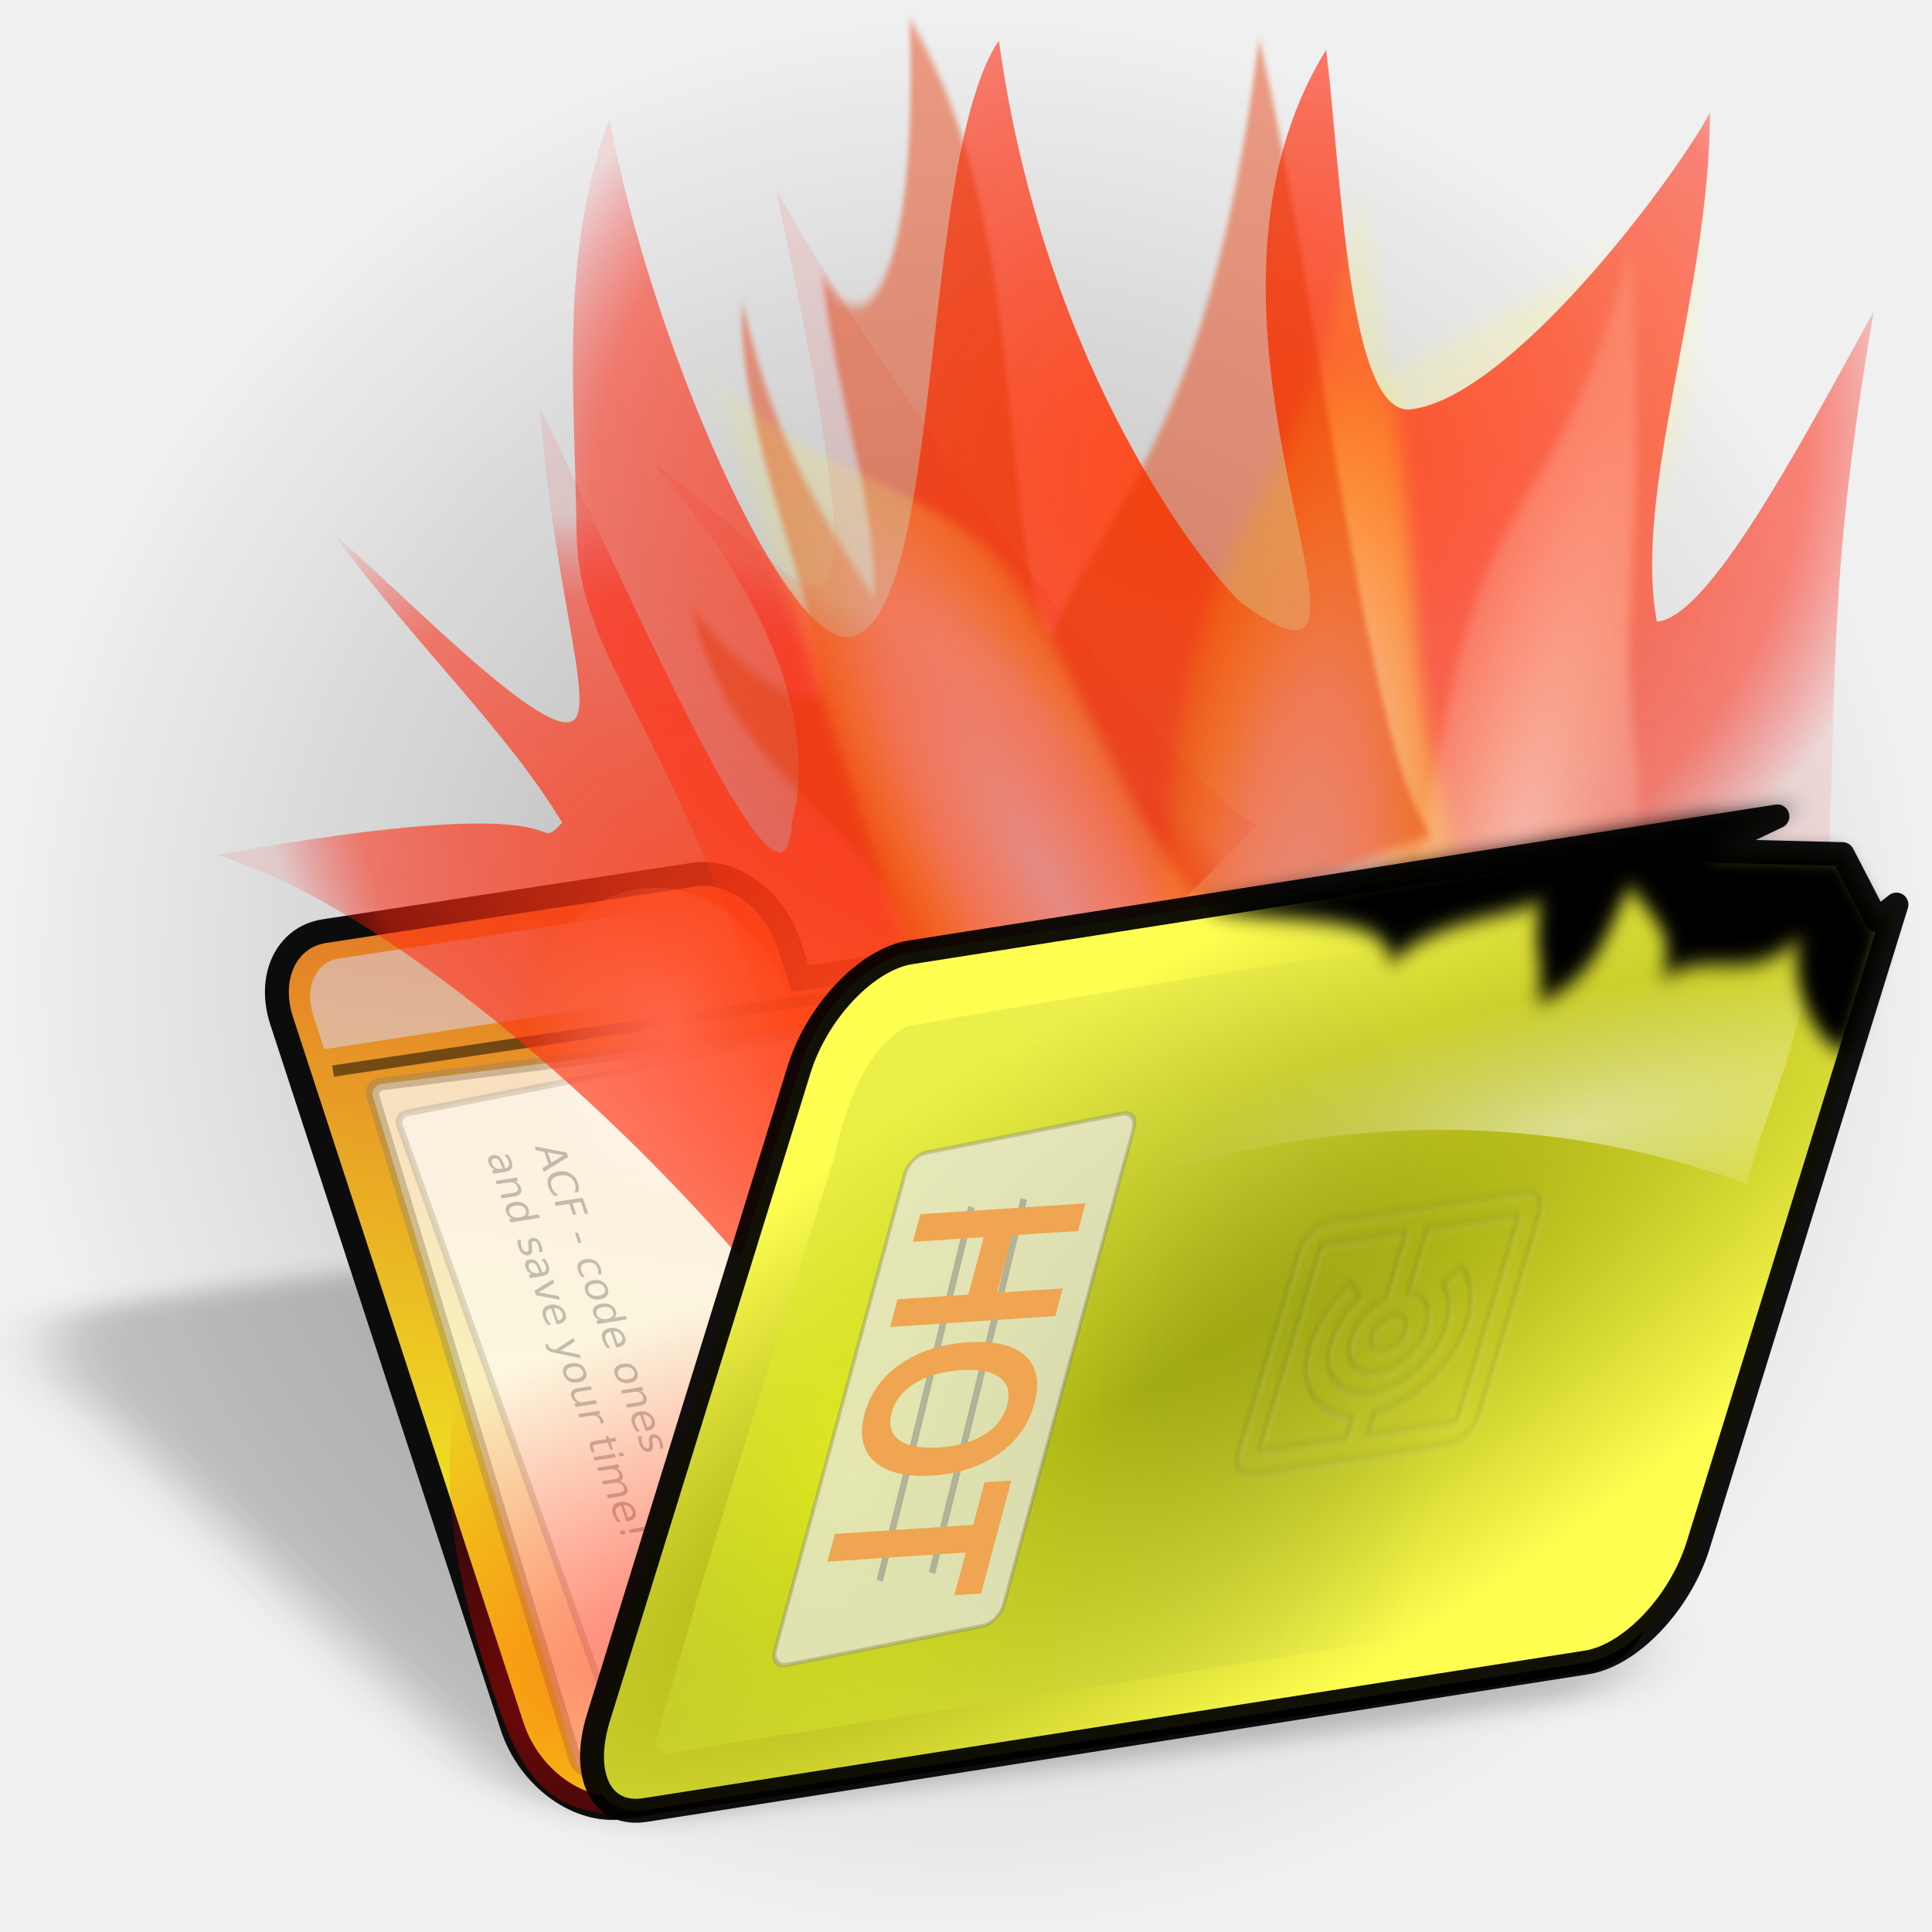
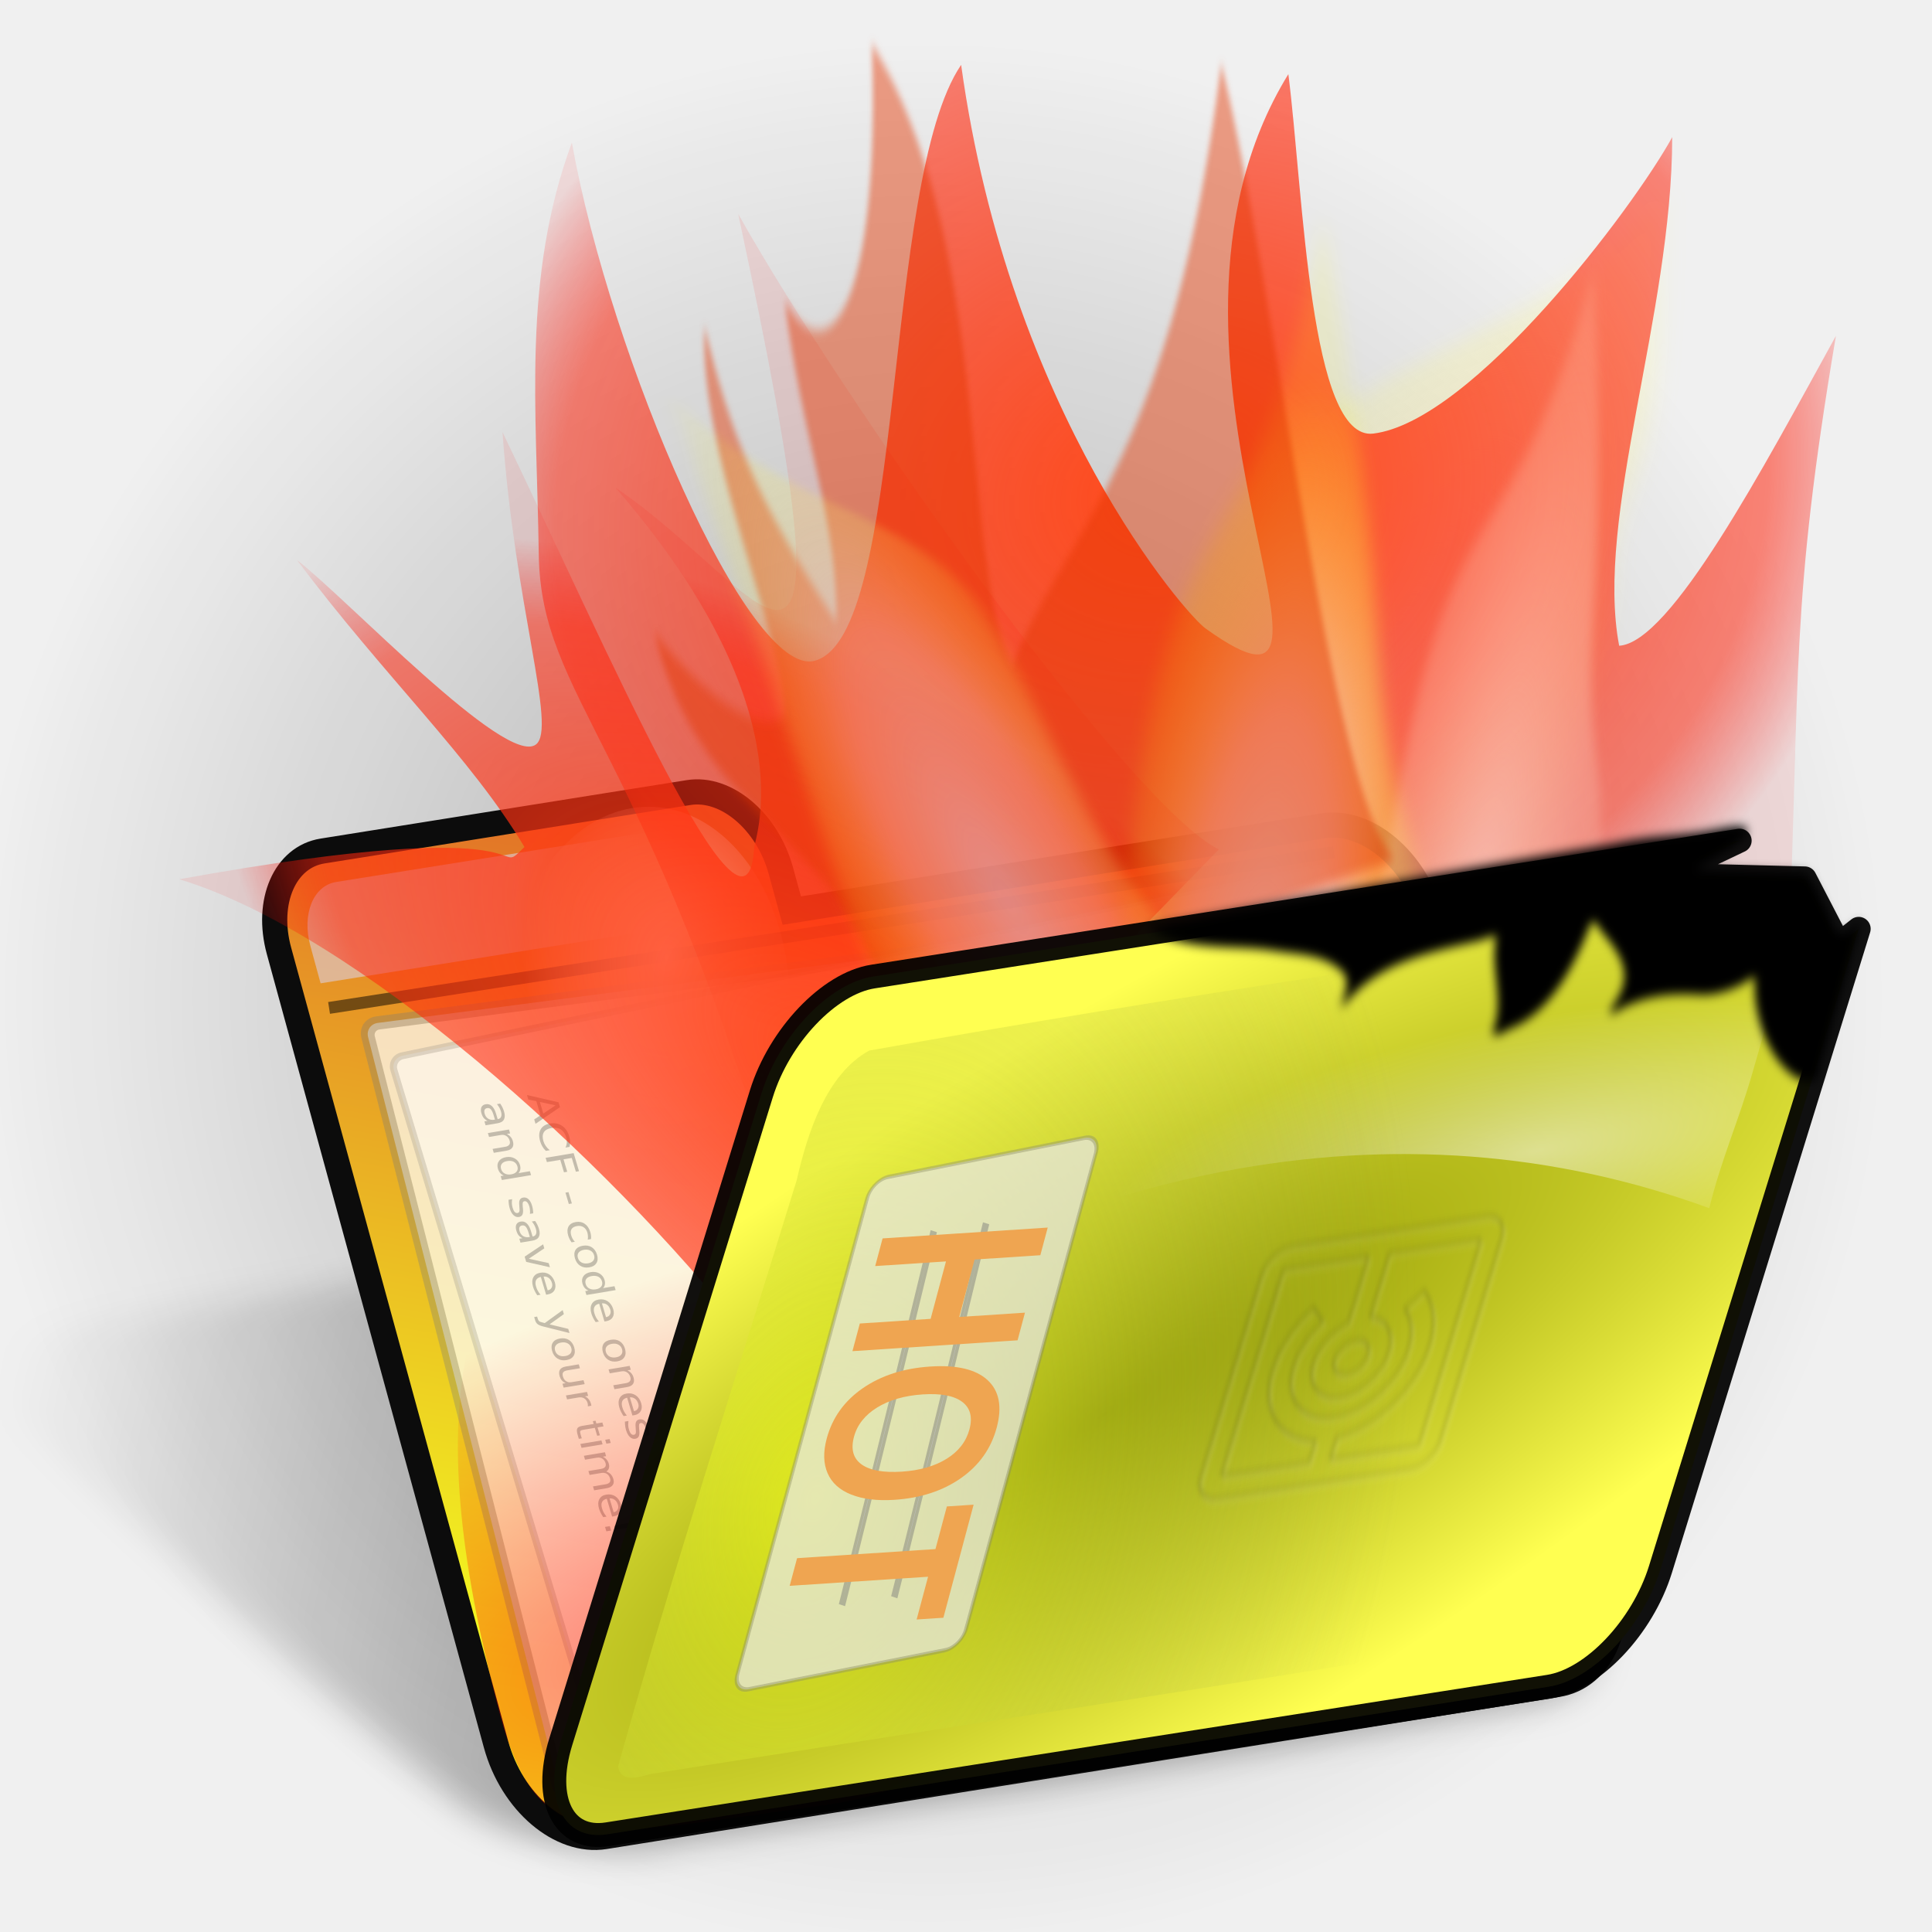
<svg xmlns="http://www.w3.org/2000/svg" xmlns:xlink="http://www.w3.org/1999/xlink" width="256" height="256" id="svg2" version="1.1">
  <defs id="defs4">
+     <linearGradient id="linearGradient3739">
+       <stop style="stop-color:#000000;stop-opacity:1;" offset="0" id="stop3741" />
+       <stop style="stop-color:#000000;stop-opacity:0;" offset="1" id="stop3743" />
+     </linearGradient>
    <linearGradient id="linearGradient4261">
      <stop style="stop-color:#ffffff;stop-opacity:1;" offset="0" id="stop4263" />
      <stop style="stop-color:#ffffff;stop-opacity:0;" offset="1" id="stop4265" />
    </linearGradient>
    <linearGradient id="linearGradient4610">
      <stop style="stop-color:#ff0000;stop-opacity:1;" offset="0" id="stop4612" />
      <stop style="stop-color:#ff0000;stop-opacity:0;" offset="1" id="stop4614" />
    </linearGradient>
    <linearGradient id="linearGradient4564">
      <stop style="stop-color:#000000;stop-opacity:1;" offset="0" id="stop4566" />
      <stop style="stop-color:#000000;stop-opacity:0;" offset="1" id="stop4568" />
    </linearGradient>
    <linearGradient id="linearGradient4483">
      <stop id="stop4485" offset="0" style="stop-color:#ffffff;stop-opacity:1;" />
      <stop id="stop4487" offset="1" style="stop-color:#ffffff;stop-opacity:1" />
    </linearGradient>
    <linearGradient id="linearGradient4419">
      <stop id="stop4421" offset="0" style="stop-color:#f3ff1f;stop-opacity:1;" />
      <stop id="stop4423" offset="1" style="stop-color:#94a151;stop-opacity:0" />
    </linearGradient>
    <linearGradient id="linearGradient4306">
      <stop style="stop-color:#ff4b1b;stop-opacity:1;" offset="0" id="stop4308" />
      <stop id="stop3737" offset="0.843" style="stop-color:#ff250d;stop-opacity:0.541;" />
      <stop style="stop-color:#ff0000;stop-opacity:0.088;" offset="1" id="stop4310" />
    </linearGradient>
    <linearGradient id="linearGradient4268">
      <stop id="stop4270" offset="0" style="stop-color:#f3ff1f;stop-opacity:1;" />
      <stop id="stop4272" offset="1" style="stop-color:#dc3e2b;stop-opacity:1;" />
    </linearGradient>
    <linearGradient id="linearGradient4260">
      <stop id="stop4262" offset="0" style="stop-color:#ffffff;stop-opacity:1;" />
      <stop style="stop-color:#fff5e4;stop-opacity:0.395;" offset="0.5" id="stop4264" />
      <stop id="stop4266" offset="1" style="stop-color:#ffd2b7;stop-opacity:0;" />
    </linearGradient>
    <linearGradient id="linearGradient3852">
      <stop id="stop3854" offset="0" style="stop-color:#daddf7;stop-opacity:1;" />
      <stop style="stop-color:#fbdfd2;stop-opacity:0.518;" offset="0.375" id="stop3856" />
      <stop id="stop3858" offset="1" style="stop-color:#ffff5e;stop-opacity:0.123;" />
    </linearGradient>
    <linearGradient id="linearGradient3794">
      <stop style="stop-color:#daddf7;stop-opacity:1;" offset="0" id="stop3796" />
      <stop id="stop3802" offset="0.5" style="stop-color:#f8cbb6;stop-opacity:0.78;" />
      <stop style="stop-color:#ffff0d;stop-opacity:0.123;" offset="1" id="stop3798" />
    </linearGradient>
    <linearGradient id="linearGradient3764">
      <stop style="stop-color:#ffffff;stop-opacity:1;" offset="0" id="stop3766" />
      <stop style="stop-color:#ffffff;stop-opacity:0.895;" offset="1" id="stop3768" />
    </linearGradient>
    <linearGradient id="linearGradient3725">
      <stop style="stop-color:#ffffff;stop-opacity:0" offset="0" id="stop3727" />
      <stop style="stop-color:#dadaff;stop-opacity:1;" offset="1" id="stop3729" />
    </linearGradient>
    <linearGradient id="linearGradient3698">
      <stop style="stop-color:#909800;stop-opacity:1;" offset="0" id="stop3700" />
      <stop style="stop-color:#ffff51;stop-opacity:1;" offset="1" id="stop3702" />
    </linearGradient>
-     <linearGradient xlink:href="#linearGradient4268" id="linearGradient3706" x1="255.728" y1="285.922" x2="353.567" y2="-69.078" gradientUnits="userSpaceOnUse" gradientTransform="matrix(0.3408073,-0.0521095,0.1284841,0.3933331,-109.3546,575.0137)" />
-     <linearGradient xlink:href="#linearGradient3725" id="linearGradient3731" x1="321.642" y1="49.381" x2="276.062" y2="29" gradientUnits="userSpaceOnUse" gradientTransform="matrix(0.3408073,-0.0521095,0.135298,0.4141926,-109.9792,573.8841)" />
+     <linearGradient xlink:href="#linearGradient4268" id="linearGradient3706" x1="255.728" y1="285.922" x2="353.567" y2="-69.078" gradientUnits="userSpaceOnUse" gradientTransform="matrix(0.3373556,-0.05385924,0.1210377,0.4424857,-108.7615,563.8657)" />
+     <linearGradient xlink:href="#linearGradient3725" id="linearGradient3731" x1="321.642" y1="49.381" x2="276.062" y2="29" gradientUnits="userSpaceOnUse" gradientTransform="matrix(0.3373556,-0.05385922,0.1274567,0.4659519,-109.3615,562.5914)" />
    <radialGradient xlink:href="#linearGradient3764" id="radialGradient3770" cx="336.405" cy="230.033" fx="336.405" fy="230.033" r="32.286" gradientTransform="matrix(1,0,0,1.663717,0,-142.1336)" gradientUnits="userSpaceOnUse" />
    <filter id="filter3840" color-interpolation-filters="sRGB">
      <feGaussianBlur stdDeviation="4.536" id="feGaussianBlur3842" />
    </filter>
    <filter id="filter3844" color-interpolation-filters="sRGB">
      <feGaussianBlur stdDeviation="4.433" id="feGaussianBlur3846" />
    </filter>
    <filter id="filter3848" color-interpolation-filters="sRGB">
      <feGaussianBlur stdDeviation="4.233" id="feGaussianBlur3850" />
    </filter>
    <linearGradient xlink:href="#linearGradient3698-0" id="linearGradient3704-4" x1="498.317" y1="125.21" x2="459.54" y2="313.781" gradientUnits="userSpaceOnUse" />
    <linearGradient id="linearGradient3698-0">
      <stop style="stop-color:#ffffff;stop-opacity:1;" offset="0" id="stop3700-9" />
      <stop style="stop-color:#ffffff;stop-opacity:0;" offset="1" id="stop3702-4" />
    </linearGradient>
-     <radialGradient xlink:href="#linearGradient3698-0" id="radialGradient3950" cx="587.041" cy="114.388" fx="587.041" fy="114.388" r="210.447" gradientTransform="matrix(0.2695144,-0.03748458,-0.03093959,0.09006586,-26.59646,609.1082)" gradientUnits="userSpaceOnUse" />
+     <radialGradient xlink:href="#linearGradient3698-0" id="radialGradient3950" cx="587.041" cy="114.388" fx="587.041" fy="114.388" r="210.447" gradientTransform="matrix(0.2695144,-0.03748458,-0.03093959,0.09006586,-31.59646,612.3225)" gradientUnits="userSpaceOnUse" />
    <linearGradient id="linearGradient3852-2">
      <stop id="stop3854-4" offset="0" style="stop-color:#daddf7;stop-opacity:1;" />
      <stop style="stop-color:#f8cbb6;stop-opacity:0.78;" offset="0.375" id="stop3856-5" />
      <stop id="stop3858-5" offset="1" style="stop-color:#ffff0d;stop-opacity:0.404;" />
    </linearGradient>
    <linearGradient id="linearGradient3794-1">
      <stop style="stop-color:#daddf7;stop-opacity:1;" offset="0" id="stop3796-5" />
      <stop id="stop3802-2" offset="0.5" style="stop-color:#f8cbb6;stop-opacity:0.78;" />
      <stop style="stop-color:#ffff0d;stop-opacity:0.211" offset="1" id="stop3798-7" />
    </linearGradient>
    <linearGradient id="linearGradient4097">
      <stop id="stop4099" offset="0" style="stop-color:#daddf7;stop-opacity:1;" />
      <stop style="stop-color:#f8cbb6;stop-opacity:0.78;" offset="0.375" id="stop4101" />
      <stop id="stop4103" offset="1" style="stop-color:#ffff0d;stop-opacity:0.404;" />
    </linearGradient>
    <radialGradient xlink:href="#linearGradient3794-1" id="radialGradient3800-2" cx="134.35" cy="-322.228" fx="134.35" fy="-322.228" r="180.817" gradientTransform="matrix(0.462438,0.1320238,-0.3890196,1.362614,298.4016,481.7275)" gradientUnits="userSpaceOnUse" />
    <linearGradient id="linearGradient4110">
      <stop style="stop-color:#daddf7;stop-opacity:1;" offset="0" id="stop4112" />
      <stop id="stop4114" offset="0.5" style="stop-color:#f8cbb6;stop-opacity:0.78;" />
      <stop style="stop-color:#ffff0d;stop-opacity:0.211" offset="1" id="stop4116" />
    </linearGradient>
    <radialGradient xlink:href="#linearGradient3794" id="radialGradient4293" gradientUnits="userSpaceOnUse" gradientTransform="matrix(0.462438,0.1320238,-0.3890196,1.362614,284.2595,481.7275)" cx="134.35" cy="-322.228" fx="134.35" fy="-322.228" r="180.817" />
-     <radialGradient xlink:href="#linearGradient4306" id="radialGradient4331" gradientUnits="userSpaceOnUse" gradientTransform="matrix(0.6191351,0.02401982,-0.07276772,0.5260815,-174.0745,452.1719)" cx="418.558" cy="92.11" fx="418.558" fy="92.11" r="153.147" />
-     <radialGradient xlink:href="#linearGradient4419" id="radialGradient4411" cx="298.95" cy="675.465" fx="298.95" fy="675.465" r="231.021" gradientTransform="matrix(0.331966,0.02091047,-0.09280586,0.492367,-4.045416,304.6314)" gradientUnits="userSpaceOnUse" />
-     <radialGradient xlink:href="#linearGradient4306" id="radialGradient4479" gradientUnits="userSpaceOnUse" gradientTransform="matrix(-0.3288422,0.1367483,0.4655661,0.4689408,116.7035,449.2393)" cx="466.605" cy="165.459" fx="466.605" fy="165.459" r="153.147" />
+     <radialGradient xlink:href="#linearGradient4306" id="radialGradient4331" gradientUnits="userSpaceOnUse" gradientTransform="matrix(0.6191351,0.02401982,-0.07276772,0.5260815,-179.0745,455.3862)" cx="418.558" cy="92.11" fx="418.558" fy="92.11" r="153.147" />
+     <radialGradient xlink:href="#linearGradient4419" id="radialGradient4411" cx="298.95" cy="675.465" fx="298.95" fy="675.465" r="231.021" gradientTransform="matrix(0.331966,0.02091047,-0.09280586,0.492367,-9.045416,307.8457)" gradientUnits="userSpaceOnUse" />
+     <radialGradient xlink:href="#linearGradient4306" id="radialGradient4479" gradientUnits="userSpaceOnUse" gradientTransform="matrix(-0.3288422,0.1367483,0.4655661,0.4689408,111.7035,452.4536)" cx="466.605" cy="165.459" fx="466.605" fy="165.459" r="153.147" />
    <radialGradient xlink:href="#linearGradient4564" id="radialGradient4574" gradientUnits="userSpaceOnUse" gradientTransform="matrix(1,0,0,0.857868,0,35.51909)" cx="-984.899" cy="249.902" fx="-984.899" fy="249.902" r="199" />
    <filter id="filter4576" color-interpolation-filters="sRGB">
      <feGaussianBlur stdDeviation="1.385" id="feGaussianBlur4578" />
    </filter>
-     <filter id="filter4588" color-interpolation-filters="sRGB">
-       <feGaussianBlur stdDeviation="8.355" id="feGaussianBlur4590" />
-     </filter>
    <radialGradient xlink:href="#linearGradient4610" id="radialGradient4616" cx="-187.888" cy="522.208" fx="-187.888" fy="522.208" r="111.117" gradientTransform="matrix(1,0,0,0.7363636,0,137.673)" gradientUnits="userSpaceOnUse" />
-     <radialGradient xlink:href="#linearGradient3698" id="radialGradient3710" cx="432.841" cy="450.007" fx="432.841" fy="450.007" r="278.333" gradientTransform="matrix(0.5260297,-0.3269732,0.0906912,0.1459027,-197.9254,708.2903)" gradientUnits="userSpaceOnUse" />
+     <radialGradient xlink:href="#linearGradient3698" id="radialGradient3710" cx="432.841" cy="450.007" fx="432.841" fy="450.007" r="278.333" gradientTransform="matrix(0.5260297,-0.3269732,0.0906912,0.1459027,-202.9254,711.5046)" gradientUnits="userSpaceOnUse" />
    <linearGradient id="linearGradient3164">
      <stop id="stop3166" offset="0" style="stop-color:#ffffff;stop-opacity:1;" />
      <stop style="stop-color:#0af27e;stop-opacity:1;" offset="0.756" id="stop3172" />
      <stop id="stop3168" offset="1" style="stop-color:#0af27e;stop-opacity:1;" />
    </linearGradient>
    <linearGradient id="linearGradient3174">
      <stop id="stop3176" offset="0" style="stop-color:#ffe2c0;stop-opacity:1;" />
      <stop style="stop-color:#000000;stop-opacity:1;" offset="0.84" id="stop3182" />
      <stop id="stop3178" offset="1" style="stop-color:#000000;stop-opacity:1;" />
    </linearGradient>
    <filter id="filter4224" color-interpolation-filters="sRGB">
      <feGaussianBlur stdDeviation="2" id="feGaussianBlur4226" />
    </filter>
-     <radialGradient xlink:href="#linearGradient4610" id="radialGradient4233" gradientUnits="userSpaceOnUse" gradientTransform="matrix(0.8622935,-0.3397156,0.214283,0.3152777,73.70279,425.3577)" cx="-204.212" cy="537.542" fx="-204.212" fy="537.542" r="111.117" />
+     <radialGradient xlink:href="#linearGradient4610" id="radialGradient4233" gradientUnits="userSpaceOnUse" gradientTransform="matrix(0.8566534,-0.3692154,0.2069339,0.3561573,76.25229,396.5948)" cx="-204.212" cy="537.542" fx="-204.212" fy="537.542" r="111.117" />
    <filter id="filter4255" color-interpolation-filters="sRGB">
      <feGaussianBlur stdDeviation="3.414" id="feGaussianBlur4257" />
    </filter>
    <radialGradient xlink:href="#linearGradient4261" id="radialGradient4267" cx="-448.508" cy="1464.68" fx="-448.508" fy="1464.68" r="77.272" gradientTransform="matrix(1,0,0,0.8169815,0,268.0636)" gradientUnits="userSpaceOnUse" />
    <radialGradient xlink:href="#linearGradient4261" id="radialGradient3746" gradientUnits="userSpaceOnUse" gradientTransform="matrix(1,0,0,0.8169815,0,268.0636)" cx="-438.536" cy="1445.813" fx="-438.536" fy="1445.813" r="77.272" />
    <radialGradient xlink:href="#linearGradient4260" id="radialGradient3748" gradientUnits="userSpaceOnUse" gradientTransform="matrix(0.7443518,0.5329815,-0.8659231,2.563268,92.71256,814.7433)" cx="134.35" cy="-322.228" fx="134.35" fy="-322.228" r="180.817" />
    <radialGradient xlink:href="#linearGradient3852" id="radialGradient3750" gradientUnits="userSpaceOnUse" gradientTransform="matrix(0.3558316,0.3032365,-0.8063512,0.4383624,108.6921,154.7778)" cx="150.534" cy="-343.843" fx="150.534" fy="-343.843" r="180.817" />
    <radialGradient xlink:href="#linearGradient3794" id="radialGradient3752" gradientUnits="userSpaceOnUse" gradientTransform="matrix(0.6279556,-0.1003267,0.1200544,1.963273,302.0451,716.6414)" cx="177.651" cy="-324.87" fx="177.651" fy="-324.87" r="180.817" />
+     <linearGradient xlink:href="#linearGradient3739" id="linearGradient3751" x1="6.389" y1="649.504" x2="-79.875" y2="629.504" gradientUnits="userSpaceOnUse" />
+     <filter id="filter3753">
+       <feGaussianBlur stdDeviation="2.199" id="feGaussianBlur3755" />
+     </filter>
+     <filter id="filter3759">
+       <feGaussianBlur stdDeviation="1.776" id="feGaussianBlur3761" />
+     </filter>
  </defs>
  <g id="layer4" style="display:inline" transform="translate(80.55254,-448.1164)">
-     <path style="opacity:0.2;fill:#000000;fill-opacity:1;stroke:none;display:inline;filter:url(#filter4588)" d="m 288.628,245.033 c -52.608,1.796 -105.487,-2.586 -157.92,2.558 -23.709,7.763 -36.266,35.12 -31.667,58.848 0.588,78.411 -1.504,156.88 1.337,235.25 5.981,27.334 36.513,44.391 63.344,39.312 124.394,-0.719 248.813,1.566 373.188,-1.281 28.587,-5.66 49.892,-30.752 56.519,-58.369 21.939,-56.454 47.828,-111.44 66.762,-168.974 2.232,-24.425 -22.906,-45.51 -46.562,-41.344 -14.507,-0.519 -29.024,0.465 -43.531,-0.062 -11.205,-21.735 -38,-30.807 -61.312,-27.368 -57.697,0.503 -115.397,0.404 -173.094,-0.038 -4.304,-21.559 -24.649,-39.518 -47.062,-38.531 z" id="path4333" transform="matrix(0.3105875,-0.04041505,0.2198479,0.203584,-165.3941,576.8046)" />
-     <path style="opacity:0.3;fill:url(#radialGradient4574);fill-opacity:1;stroke:none;display:inline" id="path4562" d="m -785.899,249.902 a 199,170.716 0 1 1 -398,0 199,170.716 0 1 1 398,0 z" transform="matrix(0.6371785,0,0,0.7427465,675.2587,391.3468)" />
+     <path style="opacity:0.3;fill:url(#linearGradient3751);fill-opacity:1;stroke:none;display:inline;filter:url(#filter3753)" d="m -30.43,617.325 c -15.864,2.964 -33.206,4.724 -48.26,8.338 -5.579,2.705 -3.286,8.717 3.494,13.163 17.886,15.416 37.457,33.475 56.031,48.771 8.021,5.087 21.315,6.932 28.466,4.601 38.307,-6.313 77.299,-12.036 115.12,-18.767 7.563,-2.533 8.486,-8.532 4.299,-14.301 -5.962,-12.208 -12.871,-26.823 -20.007,-39.095 -4.825,-4.922 -17.359,-7.828 -23.735,-5.834 -4.604,0.618 -8.871,1.531 -13.476,2.147 -8.373,-3.725 -18.707,-4.183 -25.14,-2.349 -17.729,2.962 -35.596,5.805 -53.538,8.58 -6.199,-4.033 -16.546,-6.561 -23.254,-5.255 z" id="path4333" />
+     <path style="opacity:0.3;fill:url(#radialGradient4574);fill-opacity:1;stroke:none;display:inline" id="path4562" d="m -785.899,249.902 a 199,170.716 0 1 1 -398,0 199,170.716 0 1 1 398,0 z" transform="matrix(0.6371785,0,0,0.7427465,670.2587,394.561)" />
  </g>
  <g id="layer1" style="display:inline" transform="translate(80.55254,-448.1164)">
-     <path style="fill:url(#linearGradient3706);fill-opacity:1;stroke:#0c0c0c;stroke-width:3.17;stroke-miterlimit:4;stroke-opacity:1;stroke-dasharray:none" d="m -37.573,571.498 c -5.033,0.77 -7.557,6.065 -5.66,11.874 l 5.569,17.049 5.019,15.365 19.943,61.053 c 2.237,6.848 8.809,11.636 14.743,10.729 L 129.599,668.063 c 5.934,-0.907 8.912,-7.155 6.675,-14.004 l -24.962,-76.417 c -2.237,-6.848 -8.815,-11.622 -14.749,-10.715 l -71.08,10.868 -1.534,-4.695 c -1.898,-5.809 -7.476,-9.865 -12.51,-9.096 l -49.012,7.494 z" id="rect2916" />
-     <rect style="opacity:0.7;fill:#ffffff;fill-opacity:1;stroke:#797979;stroke-width:1.708;stroke-miterlimit:4;stroke-opacity:0.464;stroke-dasharray:none" id="rect3708" width="136.42" height="95.181" x="-205.809" y="591.813" ry="1.554" transform="matrix(0.99207,-0.1256863,0.2916487,0.9565255,0,0)" />
-     <rect ry="1.486" y="585.893" x="-230.234" height="91.026" width="127.726" id="rect3710" style="opacity:0.5;fill:#ffffff;fill-opacity:1;stroke:#797979;stroke-width:0.884;stroke-miterlimit:4;stroke-opacity:0.464;stroke-dasharray:none" transform="matrix(0.9812305,-0.1928385,0.3376218,0.9412819,0,0)" />
-     <text xml:space="preserve" style="font-size:5.252px;font-style:normal;font-weight:normal;opacity:0.228;fill:#000000;fill-opacity:1;stroke:none;font-family:Bitstream Vera Sans" x="585.519" y="214.809" id="text3712" transform="matrix(0.3423481,0.9672269,-0.9784422,0.1566372,0,0)">
-       <tspan id="tspan3714" x="585.519" y="214.809">ACF - code ones </tspan>
-       <tspan x="585.519" y="221.374" id="tspan3716">and save your time!</tspan>
+     <path style="fill:url(#linearGradient3706);fill-opacity:1;stroke:#0c0c0c;stroke-width:3.335;stroke-miterlimit:4;stroke-opacity:1;stroke-dasharray:none" d="m -37.818,560.881 c -4.982,0.795 -7.554,6.696 -5.766,13.231 l 5.246,19.179 4.728,17.285 18.787,68.682 c 2.107,7.704 8.526,13.157 14.4,12.219 L 125.843,671.318 c 5.874,-0.938 8.908,-7.9 6.801,-15.604 l -23.515,-85.967 c -2.107,-7.704 -8.533,-13.141 -14.407,-12.204 l -70.36,11.233 -1.445,-5.282 c -1.788,-6.535 -7.237,-11.155 -12.219,-10.359 l -48.516,7.746 z" id="rect2916" />
+     <rect style="opacity:0.7;fill:#ffffff;fill-opacity:1;stroke:#797979;stroke-width:1.791;stroke-miterlimit:4;stroke-opacity:0.464;stroke-dasharray:none" id="rect3708" width="135.042" height="105.658" x="-176.485" y="579.013" ry="1.725" transform="matrix(0.9916516,-0.1289458,0.2466483,0.9691051,0,0)" />
+     <rect ry="1.644" y="572.173" x="-198.204" height="100.713" width="126.821" id="rect3710" style="opacity:0.5;fill:#ffffff;fill-opacity:1;stroke:#797979;stroke-width:0.927;stroke-miterlimit:4;stroke-opacity:0.464;stroke-dasharray:none" transform="matrix(0.9788688,-0.2044892,0.2887034,0.9574186,0,0)" />
+     <text xml:space="preserve" style="font-size:5.525px;font-style:normal;font-weight:normal;opacity:0.228;fill:#000000;fill-opacity:1;stroke:none;font-family:Bitstream Vera Sans" x="544.451" y="193.617" id="text3712" transform="matrix(0.3076793,1.034546,-0.9206697,0.1544613,0,0)">
+       <tspan id="tspan3714" x="544.451" y="193.617">ACF - code ones </tspan>
+       <tspan x="544.451" y="200.524" id="tspan3716">and save your time!</tspan>
    </text>
-     <path style="opacity:0.5;fill:url(#linearGradient3731);fill-opacity:1;stroke:none" d="m -35.679,575.135 c -3.08,0.471 -4.575,3.863 -3.352,7.607 l 1.438,4.401 58.534,-8.95 -1.438,-4.401 c -1.223,-3.744 -4.686,-6.377 -7.766,-5.906 l -47.415,7.25 z" id="rect3718" />
-     <path style="opacity:0.5;fill:#000000;stroke:#000000;stroke-width:1.502;stroke-linecap:butt;stroke-linejoin:miter;stroke-miterlimit:4;stroke-opacity:1;stroke-dasharray:none;display:inline" d="M -36.415,590.037 98.11,570.012" id="path4604" />
-     <path style="opacity:0.5;fill:url(#radialGradient4233);fill-opacity:1;stroke:none;display:inline" d="m 63.388,641.589 c 7.712,17.408 -6.994,40.27 -33.909,43.721 -29.312,3.759 -37.224,7.636 -43.722,-10.26 -12.241,-33.71 -8.536,-57.171 17.153,-65.911 25.689,-8.74 52.766,15.042 60.478,32.45 z" id="path4608" />
-     <path style="fill:url(#radialGradient3746);fill-opacity:1;stroke:none;display:inline" id="path4259" d="m -371.736,1464.68 a 76.772,62.629 0 1 1 -153.543,0 76.772,62.629 0 1 1 153.543,0 z" transform="matrix(0.2489009,0,0,0.3751426,117.9309,39.8593)" />
+     <path style="opacity:0.5;fill:url(#linearGradient3731);fill-opacity:1;stroke:none" d="m -36.001,564.982 c -3.049,0.487 -4.576,4.268 -3.424,8.479 l 1.354,4.951 57.941,-9.25 -1.354,-4.951 c -1.152,-4.212 -4.533,-7.209 -7.582,-6.722 l -46.935,7.493 z" id="rect3718" />
+     <path style="opacity:0.5;fill:#000000;stroke:#000000;stroke-width:1.58;stroke-linecap:butt;stroke-linejoin:miter;stroke-miterlimit:4;stroke-opacity:1;stroke-dasharray:none;display:inline" d="M -36.95,581.671 96.204,561.022" id="path4604" />
+     <path style="opacity:0.5;fill:url(#radialGradient4233);fill-opacity:1;stroke:none;display:inline" d="m 62.848,638.77 c 7.357,19.61 -7.506,45.035 -34.139,48.544 -29.004,3.822 -37.769,7.705 -43.027,-12.08 -10.19,-38.338 -7.579,-64.181 17.921,-73.633 25.5,-9.452 51.887,17.559 59.245,37.169 z" id="path4608" />
+     <path style="fill:url(#radialGradient3746);fill-opacity:1;stroke:none;display:inline" id="path4259" d="m -371.736,1464.68 a 76.772,62.629 0 1 1 -153.543,0 76.772,62.629 0 1 1 153.543,0 z" transform="matrix(0.2458138,0.00331244,-0.00558209,0.4203912,123.668,-32.81272)" />
  </g>
  <g id="layer3" style="display:inline" transform="translate(80.55254,-448.1164)">
-     <path transform="matrix(0.2752595,-0.1382395,0.0870427,0.4060822,-17.7651,573.0304)" style="fill:url(#radialGradient3750);fill-opacity:1;stroke:none;display:inline;filter:url(#filter3840)" d="M 163.645,222.017 C 258.599,127.062 301.195,184.42 327.459,65.222 360.672,-85.514 529.951,-4.142 605.181,-48.168 578.488,41.403 556.461,31.408 546.54,57.193 522.381,119.98 418.203,153.326 525.279,224.037" id="path3836" />
-     <path style="fill:url(#radialGradient4331);fill-opacity:1;stroke:none;display:inline" d="M 28.118,605.424 C 10.152,543.124 -3.899,537.732 -4.165,518.313 -4.43,499.013 -6.386,481.755 0.221,463.804 5.396,492.617 23.662,534.71 32.363,532.465 c 12.222,-3.153 8.914,-63.454 19.438,-78.967 6.415,46.338 29.969,73.044 32.412,74.696 24.473,17.533 -12.072,-36.051 10.947,-73.468 2.015,15.856 2.811,48.666 11.259,47.629 13.145,-1.614 34.449,-29.879 39.605,-39.276 -0.026,23.599 -10.274,50.402 -7.029,67.388 6.845,-0.421 19.1,-23.583 28.721,-41.061 -6.072,35.943 -4.719,44.776 -6.257,81.056" id="path4297" />
-     <path style="fill:url(#radialGradient4293);fill-opacity:1;stroke:none;display:inline;filter:url(#filter3848)" d="M 264.66,234.139 C 359.614,139.184 385.878,112.92 412.142,-6.278 445.355,-157.014 492.954,-107.293 547.503,-248.714 c 24.244,163.645 0,169.706 20.203,240.416 C 587.909,62.413 519.218,165.448 626.295,236.159" id="path3784" transform="matrix(0.242452,-0.03642189,0.02808876,0.3462321,-26.05693,579.7429)" />
-     <path id="path4477" d="m 85.945,557.456 c -11.808,-5.832 -49.387,-58.746 -63.688,-84.219 16.733,77.842 3.89,49.857 -16.274,36.261 25.301,29.123 18.529,46.176 18.385,47.787 -0.963,16.779 -19.705,-26.759 -33.336,-55.129 1.611,23.086 7.231,39.24 4.435,41.391 -3.97,3.054 -25.248,-19.54 -31.663,-24.429 11.643,15.51 23.037,26.152 30.136,38.017 -4.779,4.708 5.297,-4.951 -45.741,4.273 23.374,7.065 56.618,36.877 75.105,60.401" style="fill:url(#radialGradient4479);fill-opacity:1;stroke:none;display:inline" />
-     <path id="path4256" d="M 264.66,234.139 C 359.614,139.184 385.878,112.92 412.142,-6.278 445.355,-157.014 492.954,-107.293 547.503,-248.714 c 24.244,163.645 0,169.706 20.203,240.416 C 587.909,62.413 519.218,165.448 626.295,236.159" style="opacity:0.5;fill:url(#radialGradient3748);fill-opacity:1;stroke:none;display:inline;filter:url(#filter3848)" transform="matrix(0.170931,-0.01502474,-0.01200239,0.2786465,39.07347,558.0909)" />
-     <path transform="matrix(-0.3323935,0.1189895,0.1006709,0.448301,197.5841,436.5898)" id="path4425" d="m 322.24,187.058 c 18.643,-23.726 -3.836,-174.216 -1.787,-234.804 52.002,105.407 95.312,111.707 126.945,144.003 10.78,-33.54 -28.298,-117.687 0.369,-183.667 17.278,69.454 43.231,88.822 53.407,61.668 5.201,40.645 -1.476,64.143 7.514,93.181 19.472,-41.385 23.589,-62.062 24.245,-93.88 12.882,34.973 -3.772,91.792 2.505,114.558 19.406,3.232 41.093,-35.497 41.429,-35.834 -1.767,62.309 -60.331,74.211 -54.74,136.798" style="opacity:0.829;fill:#e43500;fill-opacity:0.548;stroke:none;display:inline;filter:url(#filter4576)" />
-     <path id="path3832" d="m 163.645,222.017 c 94.954,-94.954 88.32,-156.202 114.584,-275.4 33.213,-150.736 19.81,-100.075 51.462,-249.716 36.226,100.279 104.088,145.643 124.291,216.354 20.203,70.711 -35.778,240.071 71.298,310.782" style="opacity:0.5;fill:url(#radialGradient3752);fill-opacity:1;stroke:none;display:inline;filter:url(#filter3844)" transform="matrix(0.1318964,-0.1405117,0.1059228,0.2009019,1.991932,604.5134)" />
+     <path transform="matrix(0.2752595,-0.1382395,0.0870427,0.4060822,-22.7651,576.2447)" style="fill:url(#radialGradient3750);fill-opacity:1;stroke:none;display:inline;filter:url(#filter3840)" d="M 163.645,222.017 C 258.599,127.062 301.195,184.42 327.459,65.222 360.672,-85.514 529.951,-4.142 605.181,-48.168 578.488,41.403 556.461,31.408 546.54,57.193 522.381,119.98 418.203,153.326 525.279,224.037" id="path3836" />
+     <path style="fill:url(#radialGradient4331);fill-opacity:1;stroke:none;display:inline" d="M 23.118,608.638 C 5.152,546.338 -8.899,540.946 -9.165,521.528 c -0.265,-19.3 -2.221,-36.558 4.387,-54.51 5.175,28.813 23.441,70.906 32.142,68.661 12.222,-3.153 8.914,-63.454 19.438,-78.967 6.415,46.338 29.969,73.044 32.412,74.696 24.473,17.533 -12.072,-36.051 10.947,-73.468 2.015,15.856 2.811,48.666 11.259,47.629 13.145,-1.614 34.449,-29.879 39.605,-39.276 -0.026,23.599 -10.274,50.402 -7.029,67.388 6.845,-0.421 19.1,-23.583 28.721,-41.061 -6.072,35.943 -4.719,44.776 -6.257,81.056" id="path4297" />
+     <path style="fill:url(#radialGradient4293);fill-opacity:1;stroke:none;display:inline;filter:url(#filter3848)" d="M 264.66,234.139 C 359.614,139.184 385.878,112.92 412.142,-6.278 445.355,-157.014 492.954,-107.293 547.503,-248.714 c 24.244,163.645 0,169.706 20.203,240.416 C 587.909,62.413 519.218,165.448 626.295,236.159" id="path3784" transform="matrix(0.242452,-0.03642189,0.02808876,0.3462321,-31.05693,582.9571)" />
+     <path id="path4477" d="m 80.945,560.67 c -11.808,-5.832 -49.387,-58.746 -63.688,-84.219 16.733,77.842 3.89,49.857 -16.274,36.261 25.301,29.123 18.529,46.176 18.385,47.787 -0.963,16.779 -19.705,-26.759 -33.336,-55.129 1.611,23.086 7.231,39.24 4.435,41.391 -3.97,3.054 -25.248,-19.54 -31.663,-24.429 11.643,15.51 23.037,26.152 30.136,38.017 -4.779,4.708 5.297,-4.951 -45.741,4.273 23.374,7.065 56.618,36.877 75.105,60.401" style="fill:url(#radialGradient4479);fill-opacity:1;stroke:none;display:inline" />
+     <path id="path4256" d="M 264.66,234.139 C 359.614,139.184 385.878,112.92 412.142,-6.278 445.355,-157.014 492.954,-107.293 547.503,-248.714 c 24.244,163.645 0,169.706 20.203,240.416 C 587.909,62.413 519.218,165.448 626.295,236.159" style="opacity:0.5;fill:url(#radialGradient3748);fill-opacity:1;stroke:none;display:inline;filter:url(#filter3848)" transform="matrix(0.170931,-0.01502474,-0.01200239,0.2786465,34.07347,561.3051)" />
+     <path transform="matrix(-0.3323935,0.1189895,0.1006709,0.448301,192.5841,439.8041)" id="path4425" d="m 322.24,187.058 c 18.643,-23.726 -3.836,-174.216 -1.787,-234.804 52.002,105.407 95.312,111.707 126.945,144.003 10.78,-33.54 -28.298,-117.687 0.369,-183.667 17.278,69.454 43.231,88.822 53.407,61.668 5.201,40.645 -1.476,64.143 7.514,93.181 19.472,-41.385 23.589,-62.062 24.245,-93.88 12.882,34.973 -3.772,91.792 2.505,114.558 19.406,3.232 41.093,-35.497 41.429,-35.834 -1.767,62.309 -60.331,74.211 -54.74,136.798" style="opacity:0.829;fill:#e43500;fill-opacity:0.548;stroke:none;display:inline;filter:url(#filter4576)" />
+     <path id="path3832" d="m 163.645,222.017 c 94.954,-94.954 88.32,-156.202 114.584,-275.4 33.213,-150.736 19.81,-100.075 51.462,-249.716 36.226,100.279 104.088,145.643 124.291,216.354 20.203,70.711 -35.778,240.071 71.298,310.782" style="opacity:0.5;fill:url(#radialGradient3752);fill-opacity:1;stroke:none;display:inline;filter:url(#filter3844)" transform="matrix(0.1318964,-0.1405117,0.1059228,0.2009019,-3.008068,607.7277)" />
  </g>
  <g id="layer2" style="display:inline" transform="translate(80.55254,-448.1164)">
-     <path style="fill:url(#radialGradient3710);fill-opacity:1;stroke:#000000;stroke-width:3.17;stroke-linejoin:round;stroke-miterlimit:4;stroke-opacity:0.93;stroke-dasharray:none" d="M 154.964,556.295 40.111,574.301 C 34.308,575.211 27.712,582.143 25.33,589.839 l -26.581,85.862 c -2.382,7.696 0.375,13.162 6.178,12.252 L 129.683,668.397 c 5.804,-0.91 12.399,-7.842 14.781,-15.538 l 26.271,-84.882 -2.61,2.058 -4.538,-8.742 -18.174,-0.459 9.551,-4.539 z" id="path2923" />
-     <path style="opacity:0.5;fill:url(#radialGradient3950);fill-opacity:1;stroke:none;display:inline" d="m 157.069,575.607 c -40.961,6.107 -81.635,9.952 -122.683,16.808 -5.529,2.358 -10.436,14.908 -13.251,26.086 -1.332,4.531 -2.784,8.953 -4.192,13.415 47.041,-33.874 93.283,-41.802 133.996,-26.92 1.501,-6.261 4.005,-11.891 5.744,-18.037 0.941,-3.363 2.355,-7.615 2.453,-10.886 -0.519,-0.79 -1.341,-0.581 -2.066,-0.466 z" id="path2923-8" />
-     <path style="opacity:0.679;fill:url(#radialGradient4411);fill-opacity:1;stroke:none" d="m 161.553,564.624 c -40.637,6.514 -81.303,12.219 -121.931,19.484 -5.672,3.125 -8.144,10.81 -9.619,17.21 -7.944,25.885 -16.406,51.665 -23.665,77.67 0.399,2.193 2.765,1.413 4.233,0.991 39.632,-6.251 79.263,-12.091 118.905,-18.873 5.419,-2.238 8.307,-9.252 9.711,-15.211 7.855,-26.433 16.677,-52.654 24.102,-79.17 0.229,-1.349 -0.363,-2.773 -1.736,-2.1 z" id="path4375" />
-     <g id="g4592" transform="matrix(0.4287889,-0.02520116,0.02034073,0.5002304,-96.65308,371.5371)">
+     <path style="fill:url(#radialGradient3710);fill-opacity:1;stroke:#000000;stroke-width:3.17;stroke-linejoin:round;stroke-miterlimit:4;stroke-opacity:0.93;stroke-dasharray:none" d="M 149.964,559.51 35.111,577.515 C 29.308,578.425 22.712,585.358 20.33,593.053 l -26.581,85.862 c -2.382,7.696 0.375,13.162 6.178,12.252 L 124.683,671.611 c 5.804,-0.91 12.399,-7.842 14.781,-15.538 l 26.271,-84.882 -2.61,2.058 -4.538,-8.742 -18.174,-0.459 9.551,-4.539 z" id="path2923" />
+     <path style="opacity:0.5;fill:url(#radialGradient3950);fill-opacity:1;stroke:none;display:inline" d="m 152.069,578.821 c -40.961,6.107 -81.635,9.952 -122.683,16.808 -5.529,2.358 -10.436,14.908 -13.251,26.086 -1.332,4.531 -2.784,8.953 -4.192,13.415 47.041,-33.874 93.283,-41.802 133.996,-26.92 1.501,-6.261 4.005,-11.891 5.744,-18.037 0.941,-3.363 2.355,-7.615 2.453,-10.886 -0.519,-0.79 -1.341,-0.581 -2.066,-0.466 z" id="path2923-8" />
+     <path style="opacity:0.679;fill:url(#radialGradient4411);fill-opacity:1;stroke:none" d="m 156.553,567.838 c -40.637,6.514 -81.303,12.219 -121.931,19.484 -5.672,3.125 -8.144,10.81 -9.619,17.21 -7.944,25.885 -16.406,51.665 -23.665,77.67 0.399,2.193 2.765,1.413 4.233,0.991 39.632,-6.251 79.263,-12.091 118.905,-18.873 5.419,-2.238 8.307,-9.252 9.711,-15.211 7.855,-26.433 16.677,-52.654 24.102,-79.17 0.229,-1.349 -0.363,-2.773 -1.736,-2.1 z" id="path4375" />
+     <g id="g4592" transform="matrix(0.4287889,-0.02520116,0.02034073,0.5002304,-101.6531,374.7514)">
      <rect transform="matrix(0.9929965,-0.1181442,-0.3482114,0.937416,0,0)" ry="5.076" y="568.559" x="497.689" height="142.118" width="71.569" id="rect3733" style="opacity:0.72;fill:#e8e8e8;fill-opacity:1;stroke:#797979;stroke-width:1.226;stroke-opacity:0.464" />
      <path id="path3735" d="m 314.594,488.634 c 0,0 -21.991,65.735 -33.003,97.397" style="fill:#ffffff;fill-opacity:1;stroke:#797979;stroke-width:2;stroke-linecap:butt;stroke-linejoin:miter;stroke-miterlimit:4;stroke-opacity:0.464;stroke-dasharray:none" />
      <path id="path3735-7" d="m 330.818,487.364 c 0,0 -21.991,65.735 -33.003,97.397" style="fill:#ffffff;fill-opacity:1;stroke:#797979;stroke-width:2;stroke-linecap:butt;stroke-linejoin:miter;stroke-miterlimit:4;stroke-opacity:0.464;stroke-dasharray:none" />
    </g>
-     <path style="fill:#000000;fill-opacity:1;stroke:none;display:inline;filter:url(#filter4255)" d="m 640.719,344.281 c -12.325,1.937 -25.659,3.951 -38.031,3.938 -42.114,5.37 -157.783,22.565 -202.062,29.875 13.976,6.924 80.612,-0.527 74.156,20 17.458,-16.754 54.572,-16.353 61.812,-22.344 -5.603,17.105 2.683,20.484 -2.186,34.73 29.945,-9.583 31.012,-36.224 38.967,-38.917 0.789,6.792 20.971,14.778 10.094,30.594 26.184,-11.302 32.507,4.068 58.375,-14.312 -8.431,7.483 2.425,39.261 18.162,38.645 l 16.057,-47.114 -5.188,3.375 -13.75,-22.031 -55.062,-1.156 38.656,-15.281 z" id="path4435" transform="matrix(0.330067,0,0,0.3968189,-53.30804,418.1527)" />
-     <text xml:space="preserve" style="font-size:28.191px;font-style:normal;font-variant:normal;font-weight:bold;font-stretch:normal;text-align:start;line-height:125%;writing-mode:lr-tb;text-anchor:start;fill:#efa551;fill-opacity:1;stroke:none;font-family:Arial;-inkscape-font-specification:Arial Bold" x="688.397" y="-184.249" id="text4597" transform="matrix(-0.2412334,0.9020253,-1.12844,0.07412659,0,0)">
-       <tspan id="tspan4599" x="688.397" y="-184.249">HOT</tspan>
+     <path style="fill:#000000;fill-opacity:1;stroke:none;display:inline;filter:url(#filter3759)" d="m 624.93,343.931 c -18.617,3.335 -26.814,1.882 -45.455,5.398 -61.98,8.724 -123.909,17.841 -185.694,27.859 15.281,8.374 33.414,5.476 50.087,7.7 9.53,1.325 20.812,0.925 28.351,7.643 2.613,3.573 -0.775,7.948 -1.156,11.719 13.602,-15.472 34.729,-18.684 53.875,-22.469 2.674,-0.424 6.457,-1.833 8.469,-1.969 -3.017,10.621 3.58,21.617 -1.509,31.969 -0.974,3.445 6.065,-0.82 8.634,-1.469 14.587,-5.775 23.494,-19.446 30,-32.969 0.998,-2.275 2.331,-3.45 3.531,-0.438 5.173,5.465 13.602,12.506 9.562,20.938 -0.747,2.978 -8.488,10.451 -2.666,7.508 10.805,-5.572 22.966,-6.497 34.947,-5.695 7.554,-0.073 14.834,-2.547 21.25,-6.375 -1.036,12.748 4.656,26.851 15.719,33.531 3.553,1.769 10.025,3.592 9.999,-2.496 5.639,-16.597 11.344,-33.173 16.938,-49.785 -5.313,4.612 -10.17,7.166 -12.574,-1.352 -3.524,-4.48 -5.667,-11.369 -9.988,-14.457 -15.052,-0.315 -30.104,-0.627 -45.157,-0.94 6.893,-1.88 36.949,-17.306 12.836,-13.85 z" id="path4435" transform="matrix(0.330067,0,0,0.3968189,-58.30804,421.367)" />
+     <text xml:space="preserve" style="font-size:28.191px;font-style:normal;font-variant:normal;font-weight:bold;font-stretch:normal;text-align:start;line-height:125%;writing-mode:lr-tb;text-anchor:start;fill:#efa551;fill-opacity:1;stroke:none;font-family:Arial;-inkscape-font-specification:Arial Bold" x="691.653" y="-180.514" id="text4597" transform="matrix(-0.2412334,0.9020253,-1.12844,0.07412659,0,0)">
+       <tspan id="tspan4599" x="691.653" y="-180.514">HOT</tspan>
    </text>
-     <g id="g4207" transform="matrix(0.1552845,0.00523503,-0.02762015,0.2284761,39.85356,520.193)" style="opacity:0.3;filter:url(#filter4224)">
+     <g id="g4207" transform="matrix(0.1552845,0.00523503,-0.02762015,0.2284761,34.85356,523.4073)" style="opacity:0.3;filter:url(#filter4224)">
      <g id="g4202">
        <g id="g4196" transform="matrix(-0.1755401,0.6642637,-0.8732057,0.113068,1022.18,158.139)" style="fill:none;stroke:#ffffff;stroke-opacity:1;display:inline">
          <g id="g4198" clip-path="url(#clp1)" transform="translate(87.4955,149.5529)" style="fill:none;stroke:#ffffff;stroke-opacity:1">
            <path id="path4200" d="m 169,274.743 c 0,0 -5.084,-0.161 -10.469,2.531 -5.385,2.693 -11.531,10.135 -11.531,19.469 l 0,184.938 c 0,0 -0.13,5.084 2.562,10.469 2.693,5.385 10.104,11.531 19.438,11.531 l 177.531,0 c 0,0 5.084,0.13 10.469,-2.562 5.385,-2.693 11.531,-10.104 11.531,-19.438 l 0,-184.938 c 0,0 0.13,-5.084 -2.562,-10.469 -2.693,-5.385 -10.104,-11.531 -19.438,-11.531 l -177.531,0 z m 0,20 177.531,0 c 2.667,0 1.255,-0.146 1.562,0.469 0.307,0.615 0.438,1.531 0.438,1.531 l 0,82.812 -19,0 c -4.616,-36.524 -34.893,-65.188 -71.75,-65.188 -20.033,0 -38.264,8.491 -51.312,22.062 l 14.406,13.875 c 9.526,-9.908 22.495,-15.938 36.906,-15.938 28.823,0 52.375,24.242 52.375,54.875 0,30.633 -23.552,54.875 -52.375,54.875 -14.412,0 -27.38,-6.029 -36.906,-15.938 l -14.406,13.875 c 13.048,13.573 31.279,22.062 51.312,22.062 36.658,0 66.82,-28.322 71.688,-64.562 l 19.062,0 0,82.125 c 0,2.667 0.146,1.255 -0.469,1.562 -0.615,0.307 -1.531,0.438 -1.531,0.438 l -177.531,0 c -2.667,0 -1.255,0.146 -1.562,-0.469 -0.307,-0.615 -0.438,-1.531 -0.438,-1.531 l 0,-79.281 58.312,0 c 5.104,13.258 17.618,22.875 32.438,22.875 19.419,0 34.906,-16.526 34.906,-36.094 0,-19.568 -15.487,-36.062 -34.906,-36.062 -17.121,0 -31.161,12.835 -34.25,29.281 l -56.5,0 0,-85.656 c 0,-2.667 -0.146,-1.255 0.469,-1.562 0.615,-0.307 1.531,-0.438 1.531,-0.438 z m 88.75,78.375 c 8.103,0 14.906,6.819 14.906,16.062 0,9.244 -6.803,16.094 -14.906,16.094 -8.103,0 -14.906,-6.849 -14.906,-16.094 0,-9.246 6.803,-16.062 14.906,-16.062 z" style="font-size:medium;font-style:normal;font-variant:normal;font-weight:normal;font-stretch:normal;text-indent:0;text-align:start;text-decoration:none;line-height:normal;letter-spacing:normal;word-spacing:normal;text-transform:none;direction:ltr;block-progression:tb;writing-mode:lr-tb;text-anchor:start;color:#000000;fill:none;stroke:#ffffff;stroke-width:1.336;stroke-miterlimit:4;stroke-opacity:1;stroke-dasharray:none;marker:none;visibility:visible;display:inline;overflow:visible;enable-background:accumulate;font-family:Bitstream Vera Sans;-inkscape-font-specification:Bitstream Vera Sans" />
          </g>
        </g>
      </g>
      <g id="layer1-4" transform="matrix(-0.1755401,0.6642637,-0.8732057,0.113068,1020.037,155.9961)" style="display:inline">
        <g id="g3293" clip-path="url(#clp1)" transform="translate(87.4955,149.5529)" style="fill:none">
          <path id="path3301" d="m 169,274.743 c 0,0 -5.084,-0.161 -10.469,2.531 -5.385,2.693 -11.531,10.135 -11.531,19.469 l 0,184.938 c 0,0 -0.13,5.084 2.562,10.469 2.693,5.385 10.104,11.531 19.438,11.531 l 177.531,0 c 0,0 5.084,0.13 10.469,-2.562 5.385,-2.693 11.531,-10.104 11.531,-19.438 l 0,-184.938 c 0,0 0.13,-5.084 -2.562,-10.469 -2.693,-5.385 -10.104,-11.531 -19.438,-11.531 l -177.531,0 z m 0,20 177.531,0 c 2.667,0 1.255,-0.146 1.562,0.469 0.307,0.615 0.438,1.531 0.438,1.531 l 0,82.812 -19,0 c -4.616,-36.524 -34.893,-65.188 -71.75,-65.188 -20.033,0 -38.264,8.491 -51.312,22.062 l 14.406,13.875 c 9.526,-9.908 22.495,-15.938 36.906,-15.938 28.823,0 52.375,24.242 52.375,54.875 0,30.633 -23.552,54.875 -52.375,54.875 -14.412,0 -27.38,-6.029 -36.906,-15.938 l -14.406,13.875 c 13.048,13.573 31.279,22.062 51.312,22.062 36.658,0 66.82,-28.322 71.688,-64.562 l 19.062,0 0,82.125 c 0,2.667 0.146,1.255 -0.469,1.562 -0.615,0.307 -1.531,0.438 -1.531,0.438 l -177.531,0 c -2.667,0 -1.255,0.146 -1.562,-0.469 -0.307,-0.615 -0.438,-1.531 -0.438,-1.531 l 0,-79.281 58.312,0 c 5.104,13.258 17.618,22.875 32.438,22.875 19.419,0 34.906,-16.526 34.906,-36.094 0,-19.568 -15.487,-36.062 -34.906,-36.062 -17.121,0 -31.161,12.835 -34.25,29.281 l -56.5,0 0,-85.656 c 0,-2.667 -0.146,-1.255 0.469,-1.562 0.615,-0.307 1.531,-0.438 1.531,-0.438 z m 88.75,78.375 c 8.103,0 14.906,6.819 14.906,16.062 0,9.244 -6.803,16.094 -14.906,16.094 -8.103,0 -14.906,-6.849 -14.906,-16.094 0,-9.246 6.803,-16.062 14.906,-16.062 z" style="font-size:medium;font-style:normal;font-variant:normal;font-weight:normal;font-stretch:normal;text-indent:0;text-align:start;text-decoration:none;line-height:normal;letter-spacing:normal;word-spacing:normal;text-transform:none;direction:ltr;block-progression:tb;writing-mode:lr-tb;text-anchor:start;color:#000000;fill:none;stroke:#000000;stroke-width:1.336;stroke-miterlimit:4;stroke-opacity:1;stroke-dasharray:none;marker:none;visibility:visible;display:inline;overflow:visible;enable-background:accumulate;font-family:Bitstream Vera Sans;-inkscape-font-specification:Bitstream Vera Sans" />
        </g>
      </g>
    </g>
  </g>
</svg>
